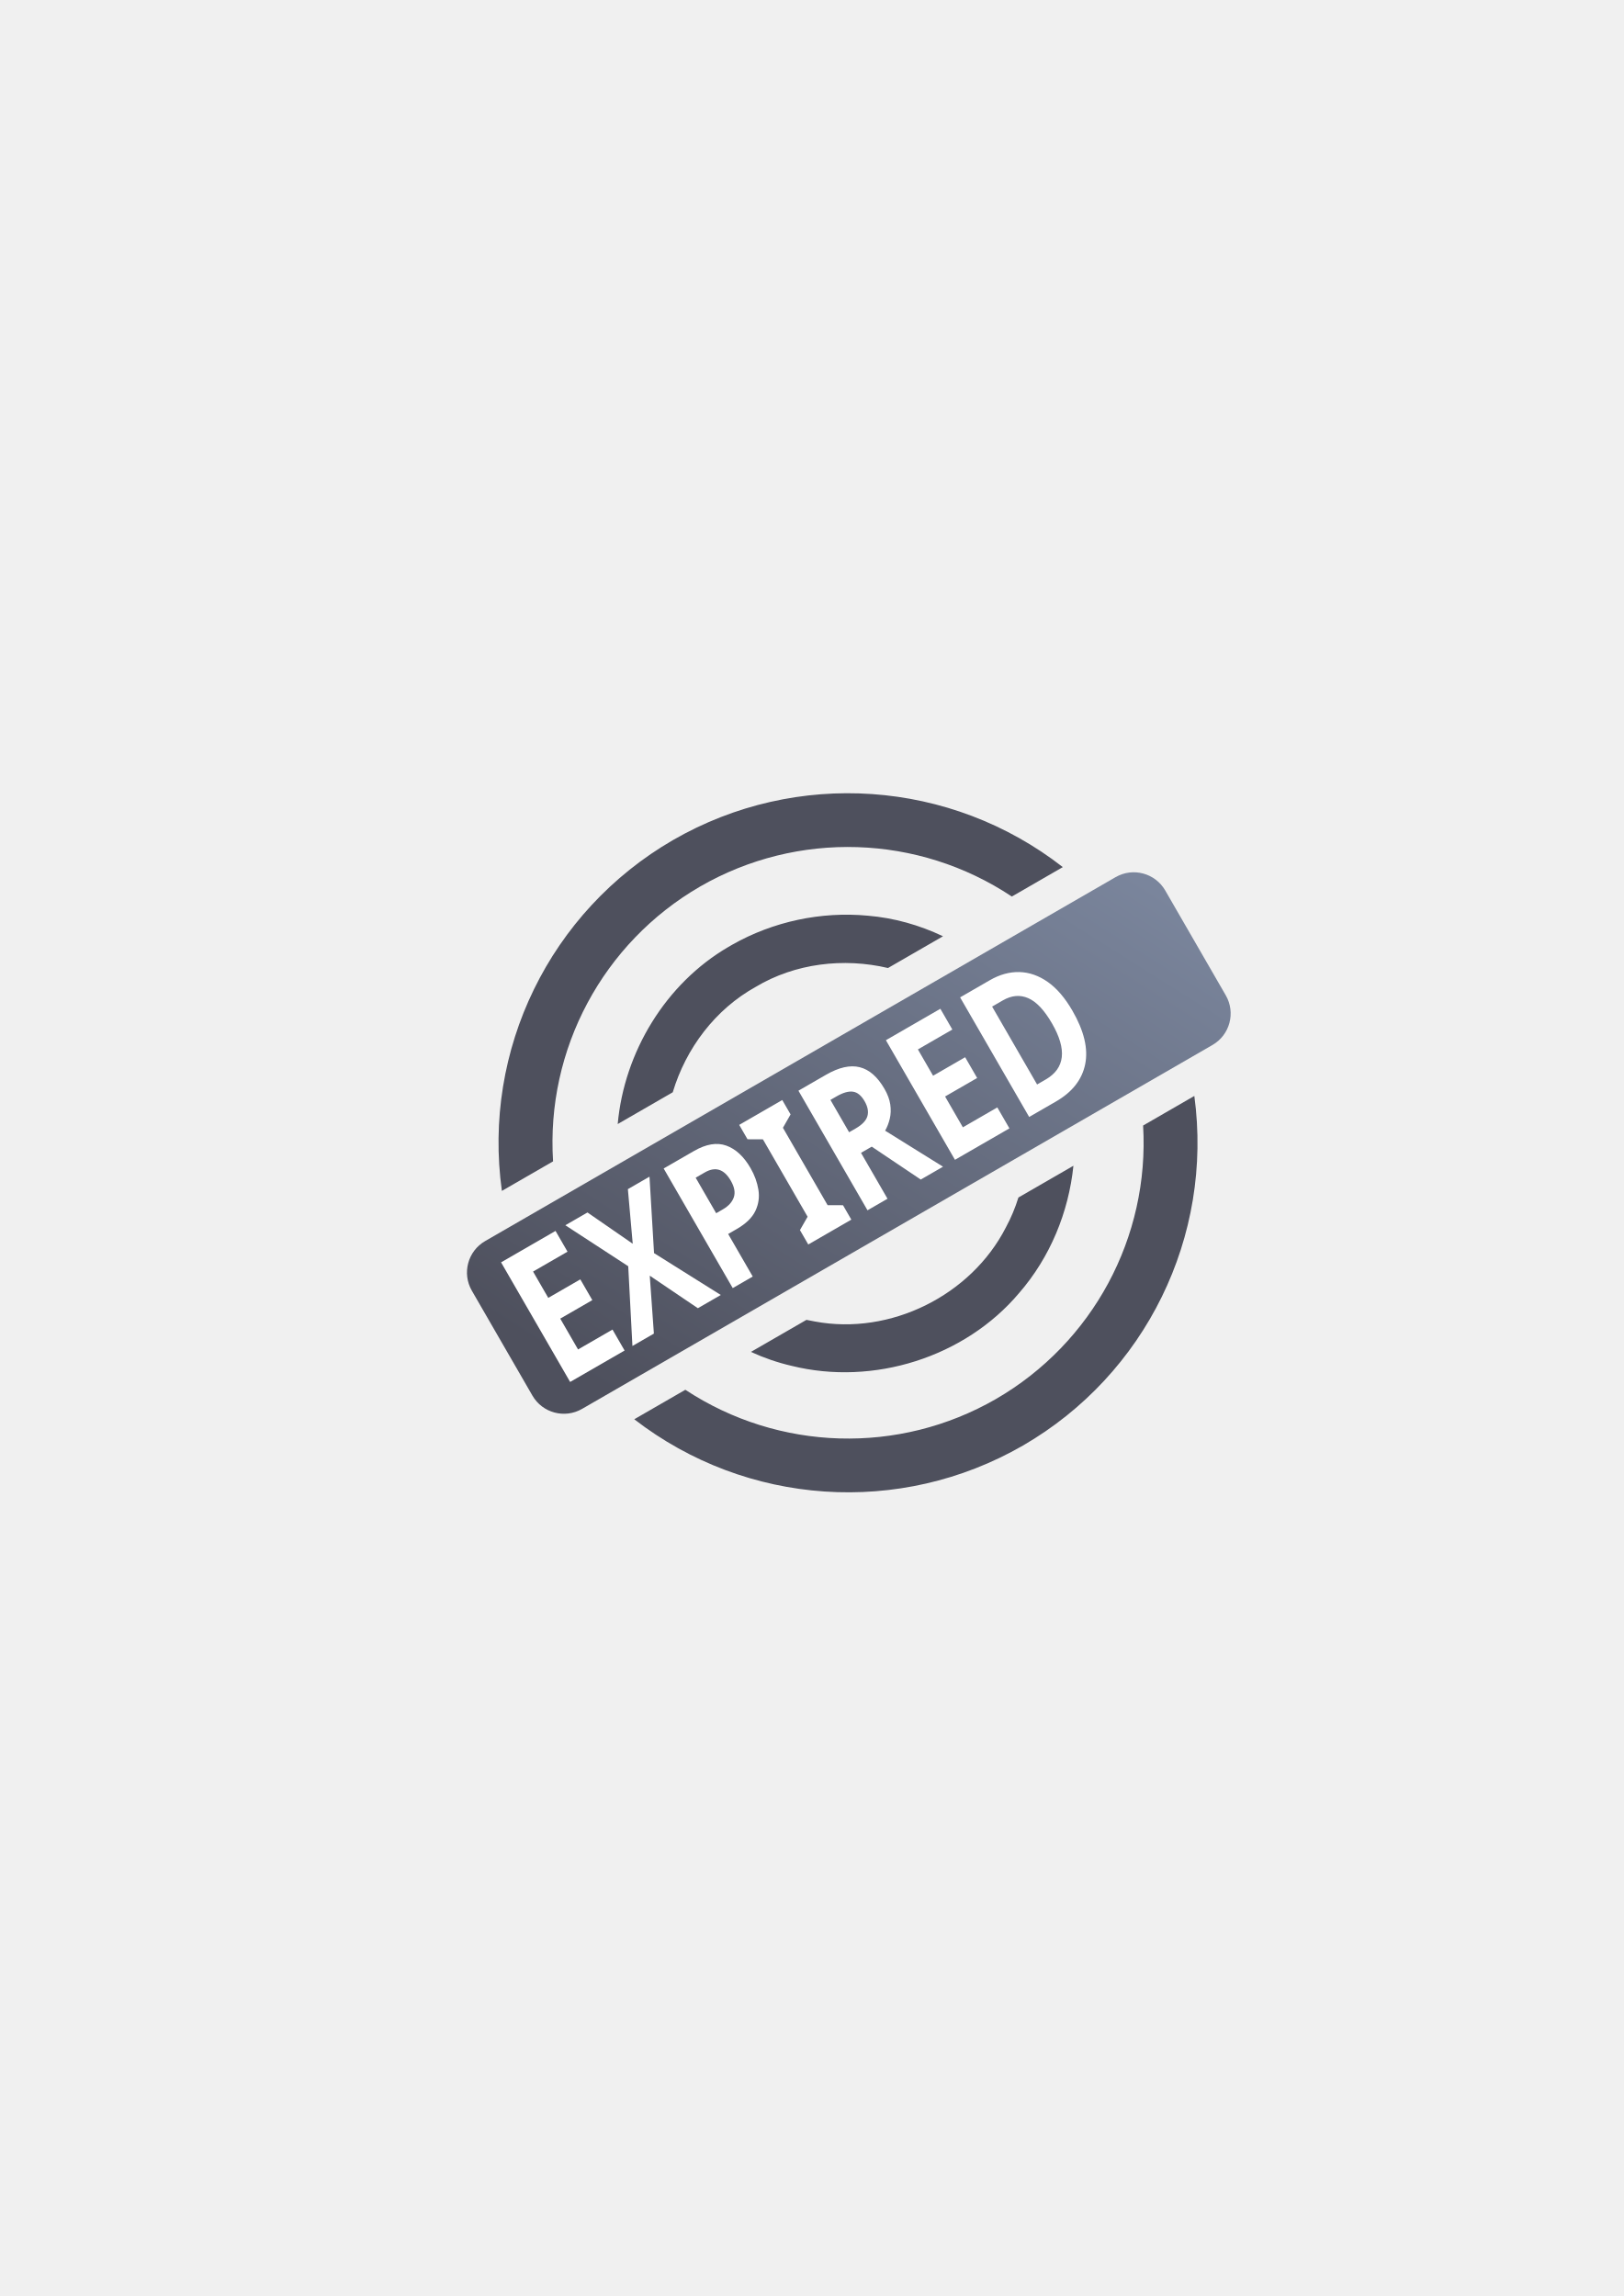
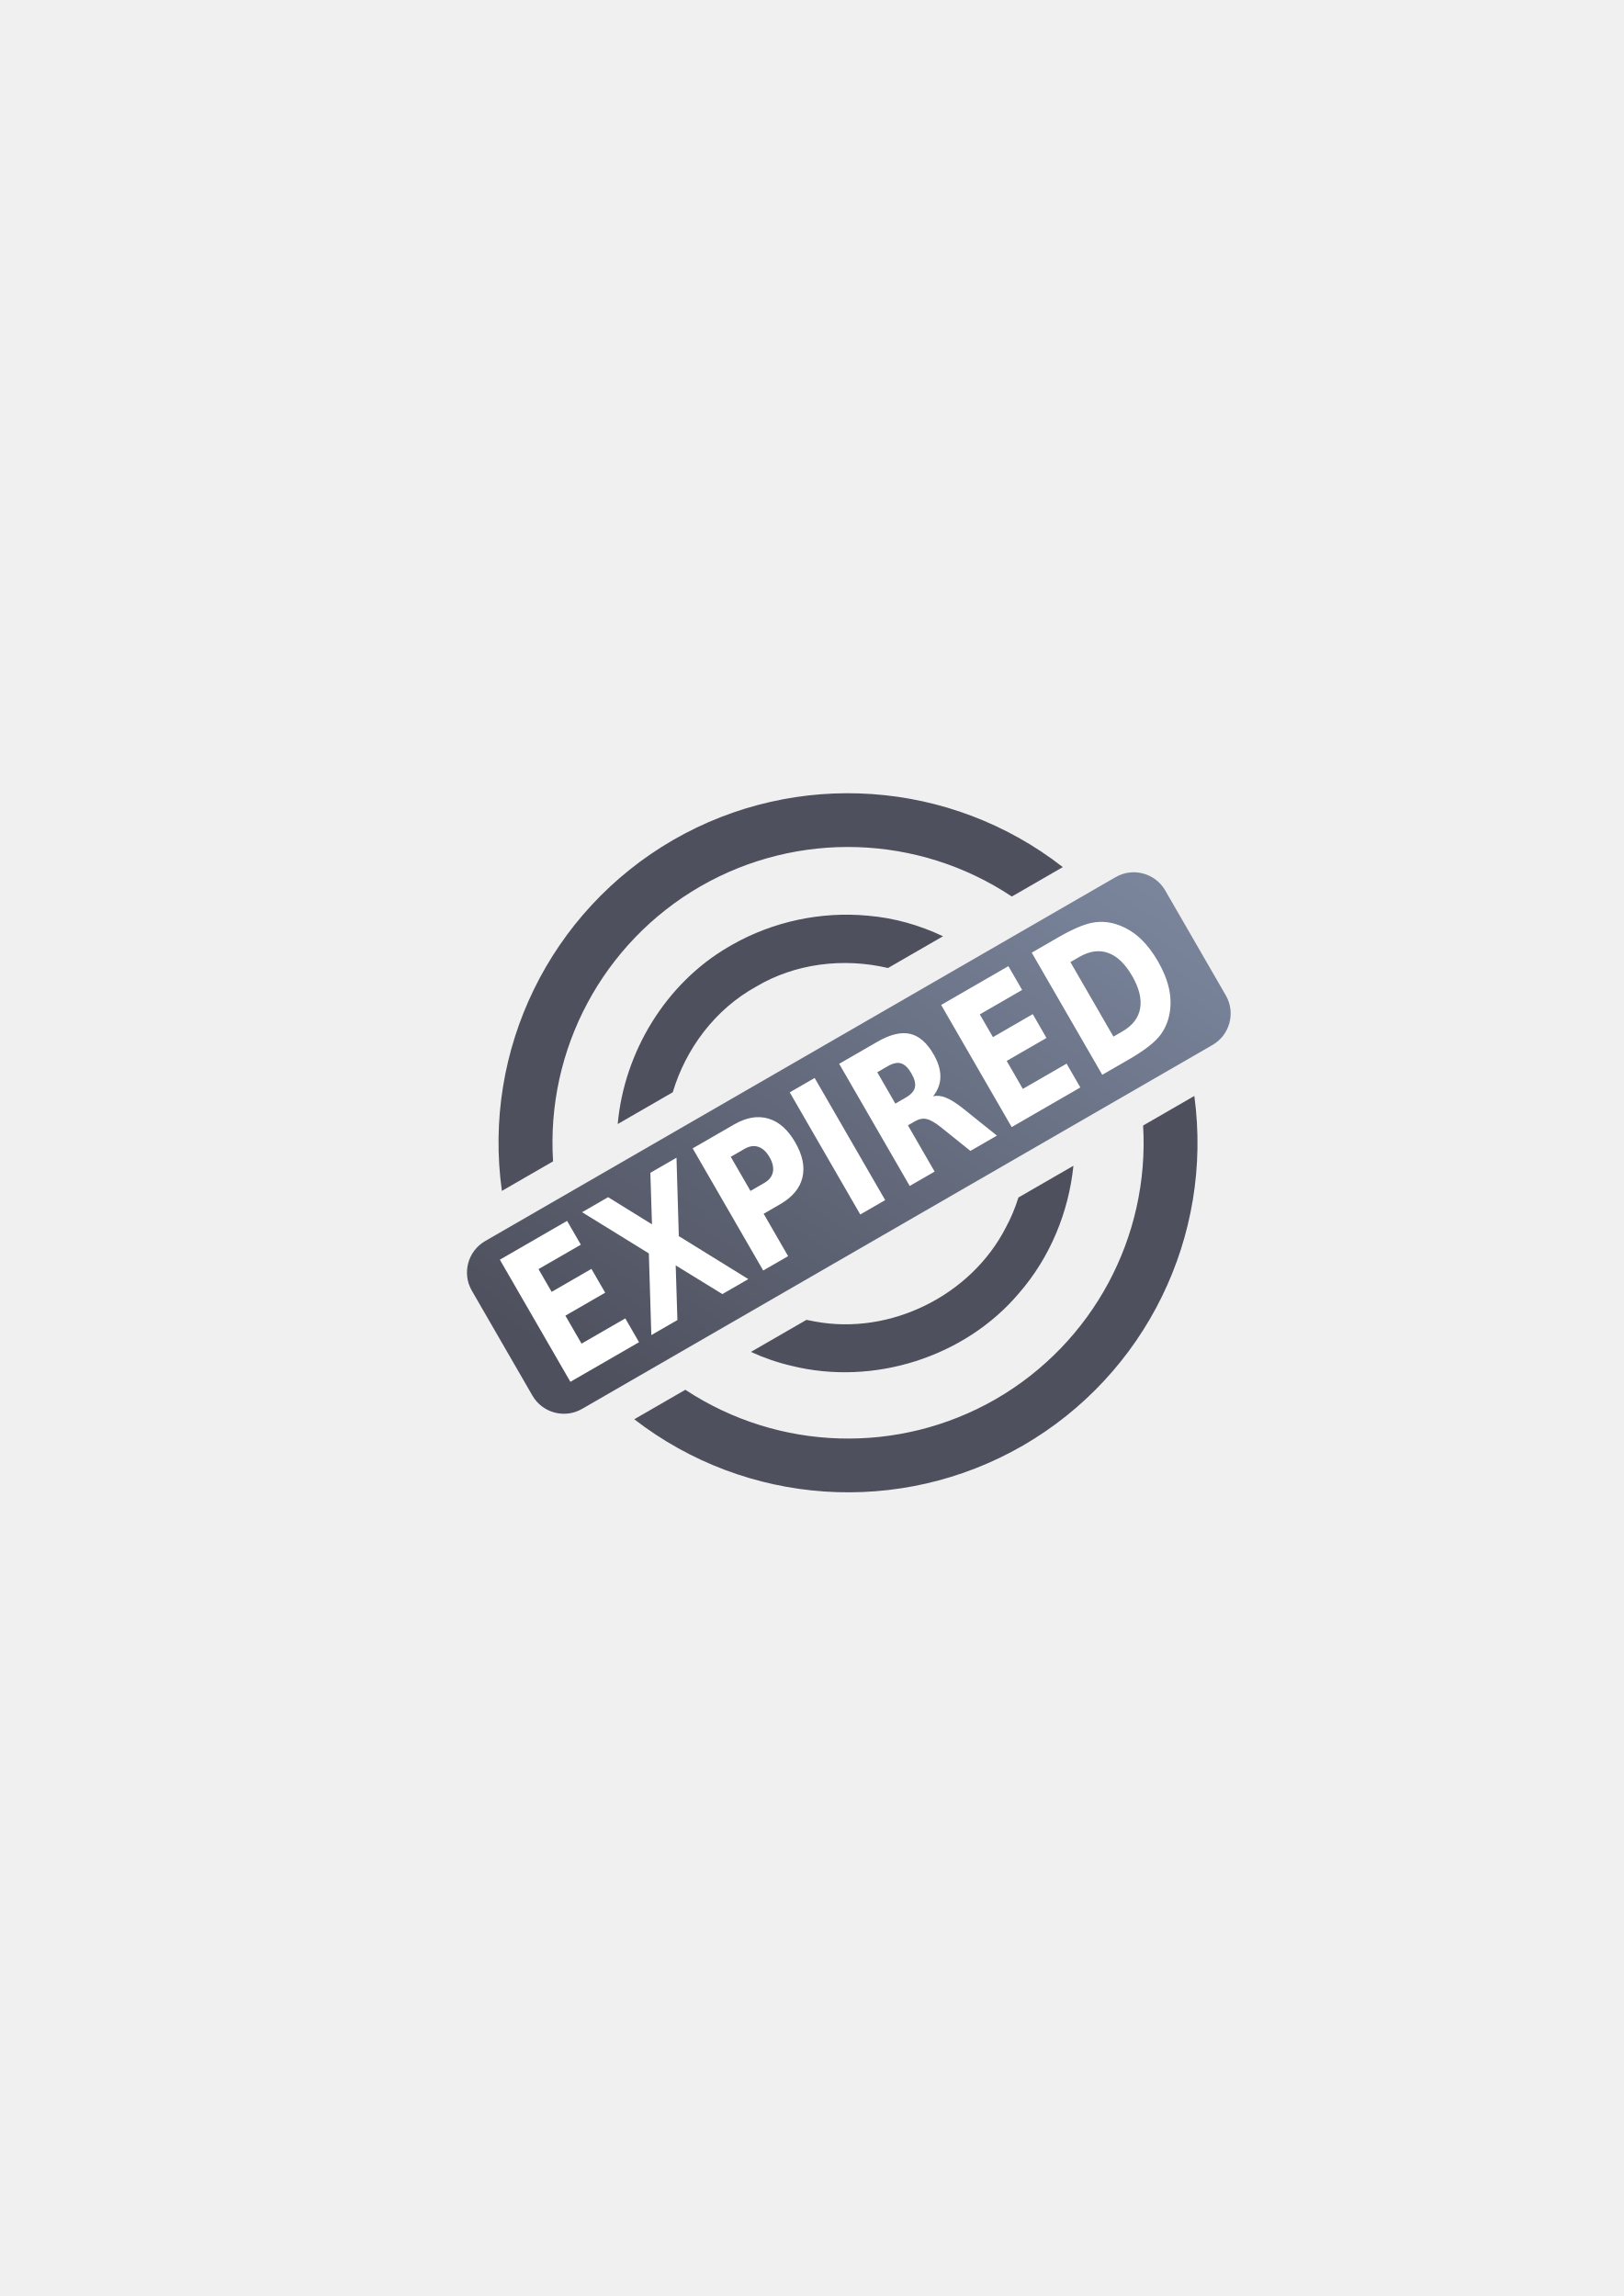
<svg xmlns="http://www.w3.org/2000/svg" xmlns:xlink="http://www.w3.org/1999/xlink" width="210mm" height="297mm" viewBox="0 0 744.094 1052.362" id="svg2" version="1.1">
  <defs id="defs4">
    <linearGradient id="linearGradient4160">
      <stop style="stop-color:#4e505d;stop-opacity:1;" offset="0" id="stop4162" />
      <stop style="stop-color:#7a859c;stop-opacity:1" offset="1" id="stop4164" />
    </linearGradient>
    <linearGradient id="linearGradient2224">
      <stop id="stop2226" offset="0" style="stop-color:#7c7c7c;stop-opacity:1;" />
      <stop id="stop2228" offset="1" style="stop-color:#b8b8b8;stop-opacity:1;" />
    </linearGradient>
    <linearGradient id="linearGradient15218">
      <stop id="stop15220" offset="0" style="stop-color:#eeeeef;stop-opacity:1;" />
      <stop id="stop2736" offset="0.599" style="stop-color:#d3d7cf;stop-opacity:1;" />
      <stop id="stop2738" offset="0.828" style="stop-color:#ffffff;stop-opacity:1;" />
      <stop id="stop15222" offset="1" style="stop-color:#d3d7cf;stop-opacity:1;" />
    </linearGradient>
    <pattern y="0" x="0" height="6" width="6" patternUnits="userSpaceOnUse" id="EMFhbasepattern" />
    <pattern y="0" x="0" height="6" width="6" patternUnits="userSpaceOnUse" id="EMFhbasepattern-5" />
-     <linearGradient xlink:href="#linearGradient4160" id="linearGradient4166" x1="1040" y1="582.362" x2="1450" y2="432.362" gradientUnits="userSpaceOnUse" gradientTransform="matrix(0.9923141,0,0,0.6906408,7.685943,130.6616)" />
+     <linearGradient xlink:href="#linearGradient4160" id="linearGradient4166" x1="1040" y1="582.362" x2="1450" y2="432.362" gradientUnits="userSpaceOnUse" gradientTransform="matrix(0.7976256,0,0,0.5551396,-906.1561,369.3227)" />
  </defs>
  <g id="layer1">
    <rect style="opacity:1;fill:none;fill-opacity:1;stroke:none;stroke-width:23;stroke-linecap:butt;stroke-linejoin:round;stroke-miterlimit:4;stroke-dasharray:none;stroke-opacity:1" id="rect4160" width="400" height="400" x="190" y="322.362" />
    <g id="g4198">
-       <g id="g4163">
-         <rect y="322.362" x="190" height="400" width="400" id="rect4161" style="color:#000000;clip-rule:nonzero;display:inline;overflow:visible;visibility:visible;opacity:0.99;isolation:auto;mix-blend-mode:normal;color-interpolation:sRGB;color-interpolation-filters:linearRGB;solid-color:#000000;solid-opacity:1;fill:none;fill-opacity:1;fill-rule:nonzero;stroke:none;stroke-width:27.8;stroke-linecap:square;stroke-linejoin:miter;stroke-miterlimit:4;stroke-dasharray:27.8, 55.6;stroke-dashoffset:0;stroke-opacity:1;color-rendering:auto;image-rendering:auto;shape-rendering:auto;text-rendering:auto;enable-background:accumulate" />
-         <g transform="matrix(0.6961143,-0.4019018,0.4019018,0.6961143,-657.9563,685.0544)" id="g4212">
-           <path id="path4181" d="m 1227.922,277.887 a 199.377,199.377 0 0 0 -184.639,124.475 l 33.699,0 A 168.704,168.704 0 0 1 1227.922,308.559 168.704,168.704 0 0 1 1379,402.361 l 33.56,0 A 199.377,199.377 0 0 0 1227.922,277.887 Z m -0.621,68.561 c -0.863,-0.007 -1.725,-0.005 -2.588,0.006 -41.454,0.163 -81.479,22.245 -105.18,55.908 l 36.238,0 c 19.029,-17.951 44.644,-28.848 71.008,-28.396 26.197,-0.411 51.726,10.551 70.697,28.396 l 36.203,0 c -8.429,-12.251 -18.939,-23.057 -31.262,-31.6 -21.792,-15.488 -48.382,-24.112 -75.117,-24.314 z m -195.627,95.914 a 199.377,199.377 0 0 0 -3.129,34.902 199.377,199.377 0 0 0 3.369,35.602 l 31.314,0 a 168.704,168.704 0 0 1 -4.01,-35.602 168.704,168.704 0 0 1 3.717,-34.902 l -31.262,0 z m 69.084,0 c -6.357,22.965 -5.923,47.599 0.566,70.504 l 28.893,0 c -8.311,-22.497 -9.062,-47.808 -0.731,-70.504 l -28.729,0 z m 222.988,0 c 0.766,2.202 1.47,4.43 2.068,6.695 6.187,20.999 4.755,43.549 -2.785,63.809 l 29.154,0 c 1.282,-4.494 2.322,-9.064 3.076,-13.699 3.361,-18.892 2.157,-38.388 -2.957,-56.805 l -28.557,0 z m 69.027,0 a 168.704,168.704 0 0 1 3.854,34.902 168.704,168.704 0 0 1 -3.897,35.602 l 31.283,0 a 199.377,199.377 0 0 0 3.285,-35.602 199.377,199.377 0 0 0 -3.264,-34.902 l -31.262,0 z m -349.234,110.504 a 199.377,199.377 0 0 0 184.383,123.775 199.377,199.377 0 0 0 184.326,-123.775 l -33.723,0 a 168.704,168.704 0 0 1 -150.603,93.102 168.704,168.704 0 0 1 -150.762,-93.102 l -33.621,0 z m 76.807,0 c 4.722,6.659 10.097,12.866 16.109,18.475 34.526,33.273 87.981,45.238 133.191,28.861 25.307,-8.737 47.39,-25.722 63,-47.336 l -36.207,0 c -4.521,4.178 -9.433,7.95 -14.732,11.199 -36.568,23.687 -87.894,20.499 -121.102,-7.979 -1.27,-1.039 -2.501,-2.12 -3.711,-3.221 l -36.549,0 z" style="color:#000000;clip-rule:nonzero;display:inline;overflow:visible;visibility:visible;opacity:1;isolation:auto;mix-blend-mode:normal;color-interpolation:sRGB;color-interpolation-filters:linearRGB;solid-color:#000000;solid-opacity:1;fill:#4e505d;fill-opacity:1;fill-rule:nonzero;stroke:none;stroke-width:25;stroke-linecap:butt;stroke-linejoin:round;stroke-miterlimit:4;stroke-dasharray:none;stroke-dashoffset:0;stroke-opacity:1;color-rendering:auto;image-rendering:auto;shape-rendering:auto;text-rendering:auto;enable-background:accumulate" />
-           <rect ry="20.719" y="422.362" x="1000" height="110.503" width="456.464" id="rect4158" style="color:#000000;clip-rule:nonzero;display:inline;overflow:visible;visibility:visible;opacity:1;isolation:auto;mix-blend-mode:normal;color-interpolation:sRGB;color-interpolation-filters:linearRGB;solid-color:#000000;solid-opacity:1;fill:url(#linearGradient4166);fill-opacity:1;fill-rule:nonzero;stroke:none;stroke-width:25;stroke-linecap:butt;stroke-linejoin:round;stroke-miterlimit:4;stroke-dasharray:none;stroke-dashoffset:0;stroke-opacity:1;color-rendering:auto;image-rendering:auto;shape-rendering:auto;text-rendering:auto;enable-background:accumulate" />
-           <text id="text4168" y="459.019" x="1140.986" style="font-style:normal;font-weight:normal;font-size:98.101px;line-height:125%;font-family:sans-serif;letter-spacing:0px;word-spacing:0px;fill:#000000;fill-opacity:1;stroke:none;stroke-width:1px;stroke-linecap:butt;stroke-linejoin:miter;stroke-opacity:1" xml:space="preserve" transform="scale(0.8892865,1.124497)">
-             <tspan style="font-style:normal;font-variant:normal;font-weight:bold;font-stretch:normal;font-family:sans-serif;-inkscape-font-specification:'sans-serif Bold';fill:#ffffff" y="459.019" x="1140.986" id="tspan4170">EXPIRED</tspan>
-           </text>
-         </g>
+       <rect style="color:#000000;clip-rule:nonzero;display:inline;overflow:visible;visibility:visible;opacity:0.99;isolation:auto;mix-blend-mode:normal;color-interpolation:sRGB;color-interpolation-filters:linearRGB;solid-color:#000000;solid-opacity:1;fill:none;fill-opacity:1;fill-rule:nonzero;stroke:none;stroke-width:27.8;stroke-linecap:square;stroke-linejoin:miter;stroke-miterlimit:4;stroke-dasharray:27.8, 55.6;stroke-dashoffset:0;stroke-opacity:1;color-rendering:auto;image-rendering:auto;shape-rendering:auto;text-rendering:auto;enable-background:accumulate" id="rect4161" width="400" height="400" x="190" y="322.362" />
+       <path id="path4181" d="m 308.501,384.991 a 160.26,160.26 0 0 0 -78.503,160.855 l 23.459,-13.544 a 135.605,135.605 0 0 1 67.372,-125.96 135.605,135.605 0 0 1 142.867,4.579 l 23.362,-13.488 A 160.26,160.26 0 0 0 308.501,384.991 Z m 27.122,47.976 c -0.603,0.342 -1.203,0.69 -1.799,1.044 -28.791,16.774 -47.779,48.231 -50.747,81.19 l 25.226,-14.564 c 6.032,-20.144 19.483,-38.024 38.017,-48.305 18.071,-10.815 40.248,-13.444 60.626,-8.646 l 25.201,-14.55 c -10.791,-5.14 -22.45,-8.439 -34.462,-9.433 -21.394,-2.023 -43.37,2.66 -62.062,13.264 z m -97.631,145.39 a 160.26,160.26 0 0 0 11.849,25.554 160.26,160.26 0 0 0 16.654,23.429 l 21.798,-12.585 a 135.605,135.605 0 0 1 -17.1,-23.171 135.605,135.605 0 0 1 -11.44,-25.79 l -21.762,12.564 z m 48.09,-27.765 c 4.805,18.541 15.007,35.515 28.73,48.851 l 20.113,-11.612 c -14.827,-12.321 -25.522,-29.637 -28.844,-48.785 l -19.998,11.546 z m 155.225,-89.619 c 1.418,1.225 2.804,2.493 4.131,3.829 12.746,12.131 20.812,28.404 23.706,45.537 l 20.295,-11.717 c -0.914,-3.643 -2.027,-7.243 -3.364,-10.773 -5.253,-14.501 -13.927,-27.589 -24.888,-38.354 l -19.879,11.477 z m 48.051,-27.742 a 135.605,135.605 0 0 1 16.71,22.747 135.605,135.605 0 0 1 11.596,26.349 l 21.777,-12.573 a 160.26,160.26 0 0 0 -12.022,-26.103 160.26,160.26 0 0 0 -16.299,-22.984 l -21.762,12.564 z M 290.664,650.512 a 160.26,160.26 0 0 0 178.097,12.058 160.26,160.26 0 0 0 78.566,-160.243 l -23.475,13.553 a 135.605,135.605 0 0 1 -67.42,125.337 135.605,135.605 0 0 1 -142.365,-4.218 l -23.404,13.512 z m 53.466,-30.869 c 5.963,2.737 12.2,4.898 18.639,6.386 37.406,9.285 79.426,-3.869 104.316,-33.439 14.105,-16.253 22.651,-36.952 24.831,-58.271 l -25.204,14.552 c -1.468,4.725 -3.371,9.326 -5.755,13.717 -15.935,31.185 -52.946,49.594 -87.507,43.117 -1.302,-0.213 -2.593,-0.471 -3.878,-0.751 l -25.442,14.689 z" style="color:#000000;clip-rule:nonzero;display:inline;overflow:visible;visibility:visible;opacity:1;isolation:auto;mix-blend-mode:normal;color-interpolation:sRGB;color-interpolation-filters:linearRGB;solid-color:#000000;solid-opacity:1;fill:#4e505d;fill-opacity:1;fill-rule:nonzero;stroke:none;stroke-width:25;stroke-linecap:butt;stroke-linejoin:round;stroke-miterlimit:4;stroke-dasharray:none;stroke-dashoffset:0;stroke-opacity:1;color-rendering:auto;image-rendering:auto;shape-rendering:auto;text-rendering:auto;enable-background:accumulate" />
+       <rect ry="16.654" y="603.793" x="-108.53" height="88.822" width="366.908" id="rect4158" style="color:#000000;clip-rule:nonzero;display:inline;overflow:visible;visibility:visible;opacity:1;isolation:auto;mix-blend-mode:normal;color-interpolation:sRGB;color-interpolation-filters:linearRGB;solid-color:#000000;solid-opacity:1;fill:url(#linearGradient4166);fill-opacity:1;fill-rule:nonzero;stroke:none;stroke-width:25;stroke-linecap:butt;stroke-linejoin:round;stroke-miterlimit:4;stroke-dasharray:none;stroke-dashoffset:0;stroke-opacity:1;color-rendering:auto;image-rendering:auto;shape-rendering:auto;text-rendering:auto;enable-background:accumulate" transform="matrix(0.8660254,-0.5,0.5,0.8660254,0,0)" />
+       <g transform="matrix(0.7701447,-0.4446432,0.5622485,0.973843,0,0)" style="font-style:normal;font-weight:normal;font-size:78.854px;line-height:125%;font-family:sans-serif;letter-spacing:0px;word-spacing:0px;fill:#000000;fill-opacity:1;stroke:none;stroke-width:1px;stroke-linecap:butt;stroke-linejoin:miter;stroke-opacity:1" id="text4168">
+         <path d="m -101.55,546.512 40.004,0 0,11.204 -25.181,0 0,10.704 23.679,0 0,11.204 -23.679,0 0,13.168 26.028,0 0,11.204 -40.851,0 0,-57.485 z" style="font-style:normal;font-variant:normal;font-weight:bold;font-stretch:normal;font-family:sans-serif;-inkscape-font-specification:'sans-serif Bold';fill:#ffffff" id="path4173" />
+         <path d="m -15.611,574.657 19.944,29.339 -15.44,0 -13.437,-19.636 -13.322,19.636 -15.517,0 19.944,-29.339 -19.174,-28.146 15.478,0 12.59,18.52 12.552,-18.52 15.555,0 -19.174,28.146 z" style="font-style:normal;font-variant:normal;font-weight:bold;font-stretch:normal;font-family:sans-serif;-inkscape-font-specification:'sans-serif Bold';fill:#ffffff" id="path4175" />
+         <path d="m 13.189,546.512 24.603,0 q 10.973,0 16.826,4.89 5.891,4.851 5.891,13.861 0,9.048 -5.891,13.938 -5.852,4.851 -16.826,4.851 l -9.78,0 0,19.944 -14.824,0 0,-57.485 z m 14.824,10.742 0,16.056 8.201,0 q 4.312,0 6.661,-2.079 2.349,-2.118 2.349,-5.968 0,-3.85 -2.349,-5.929 -2.349,-2.079 -6.661,-2.079 l -8.201,0 z" style="font-style:normal;font-variant:normal;font-weight:bold;font-stretch:normal;font-family:sans-serif;-inkscape-font-specification:'sans-serif Bold';fill:#ffffff" id="path4177" />
+         <path d="m 70.943,546.512 14.824,0 0,57.485 -14.824,0 0,-57.485 z" style="font-style:normal;font-variant:normal;font-weight:bold;font-stretch:normal;font-family:sans-serif;-inkscape-font-specification:'sans-serif Bold';fill:#ffffff" id="path4179" />
+         <path d="m 121.42,572.001 q 4.659,0 6.661,-1.733 2.041,-1.733 2.041,-5.698 0,-3.927 -2.041,-5.621 -2.002,-1.694 -6.661,-1.694 l -6.237,0 0,14.747 6.237,0 z m -6.237,10.242 0,21.754 -14.824,0 0,-57.485 22.64,0 q 11.358,0 16.633,3.812 5.313,3.812 5.313,12.051 0,5.698 -2.772,9.356 -2.734,3.658 -8.278,5.39 3.042,0.693 5.429,3.157 2.426,2.426 4.89,7.393 l 8.047,16.325 -15.786,0 -7.008,-14.285 q -2.118,-4.312 -4.312,-5.891 -2.156,-1.579 -5.775,-1.579 l -4.197,0 z" style="font-style:normal;font-variant:normal;font-weight:bold;font-stretch:normal;font-family:sans-serif;-inkscape-font-specification:'sans-serif Bold';fill:#ffffff" id="path4182" />
+         <path d="m 161.04,546.512 40.004,0 0,11.204 -25.181,0 0,10.704 23.679,0 0,11.204 -23.679,0 0,13.168 26.028,0 0,11.204 -40.852,0 0,-57.485 z" style="font-style:normal;font-variant:normal;font-weight:bold;font-stretch:normal;font-family:sans-serif;-inkscape-font-specification:'sans-serif Bold';fill:#ffffff" id="path4184" />
+         <path d="m 229.767,557.716 0,35.076 5.313,0 q 9.087,0 13.861,-4.505 4.813,-4.505 4.813,-13.091 0,-8.548 -4.774,-13.014 -4.774,-4.466 -13.9,-4.466 l -5.313,0 z m -14.824,-11.204 15.632,0 q 13.091,0 19.482,1.887 6.43,1.848 11.012,6.314 4.043,3.889 6.006,8.971 1.964,5.082 1.964,11.512 0,6.507 -1.964,11.628 -1.964,5.082 -6.006,8.971 -4.62,4.466 -11.089,6.353 -6.468,1.848 -19.405,1.848 l -15.632,0 0,-57.485 z" style="font-style:normal;font-variant:normal;font-weight:bold;font-stretch:normal;font-family:sans-serif;-inkscape-font-specification:'sans-serif Bold';fill:#ffffff" id="path4186" />
      </g>
    </g>
  </g>
</svg>
